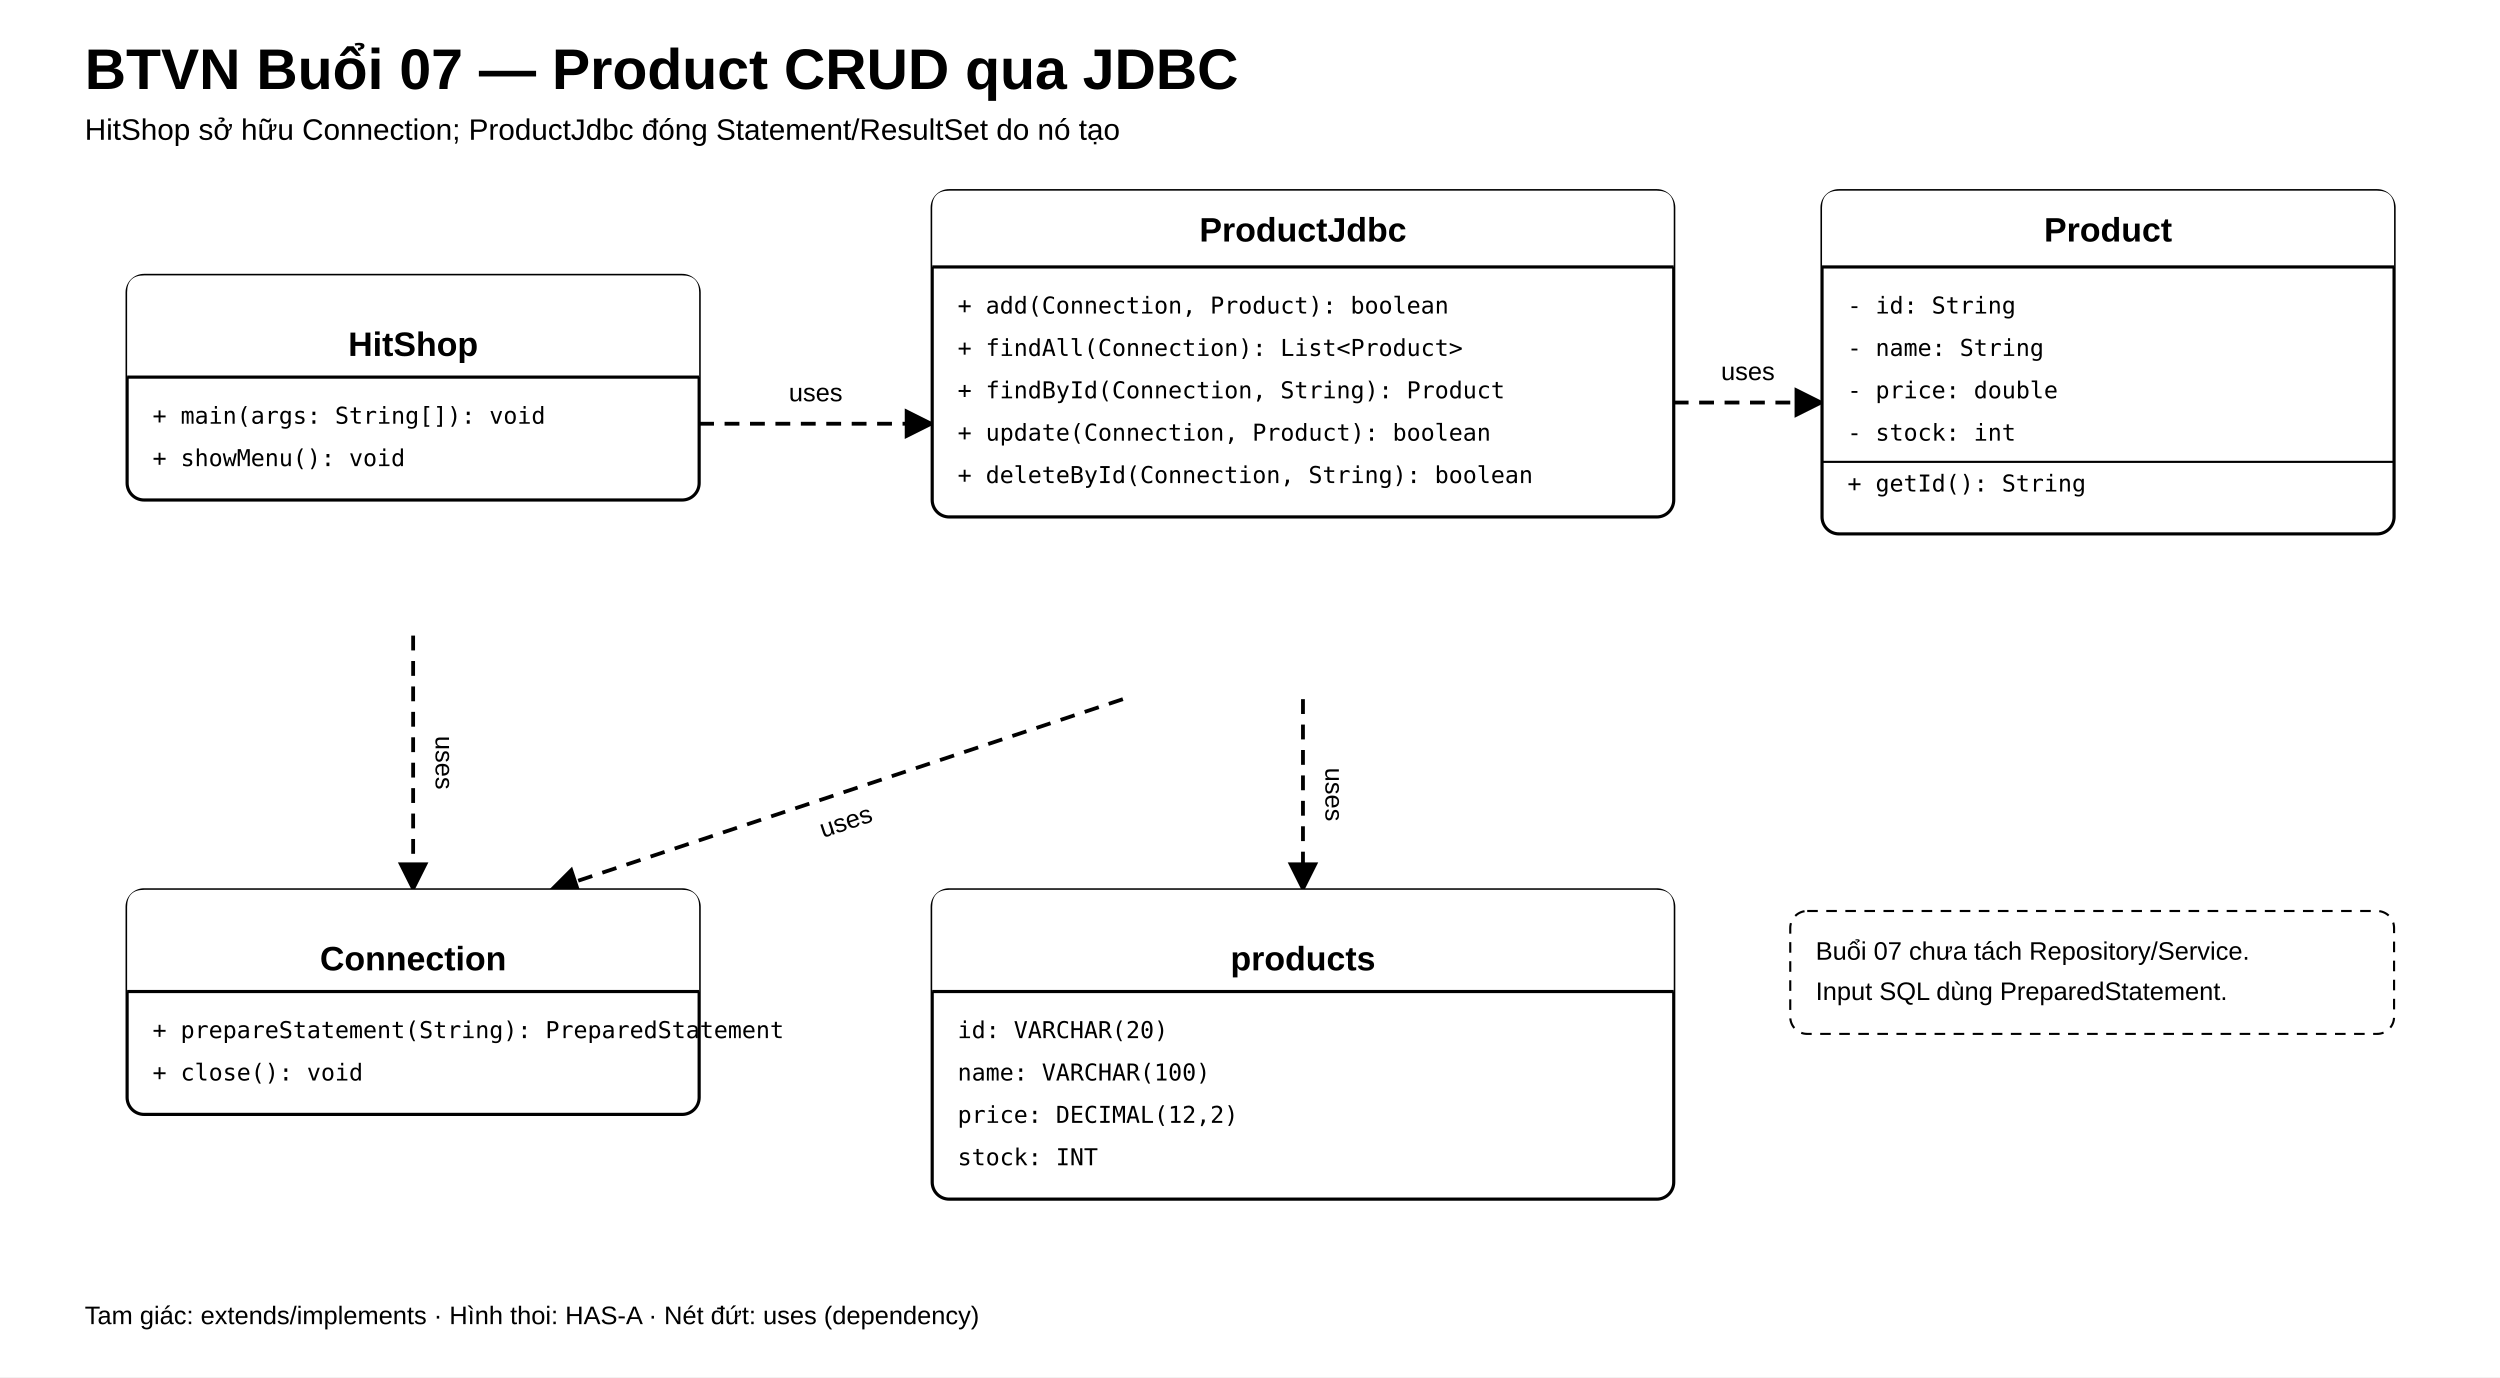
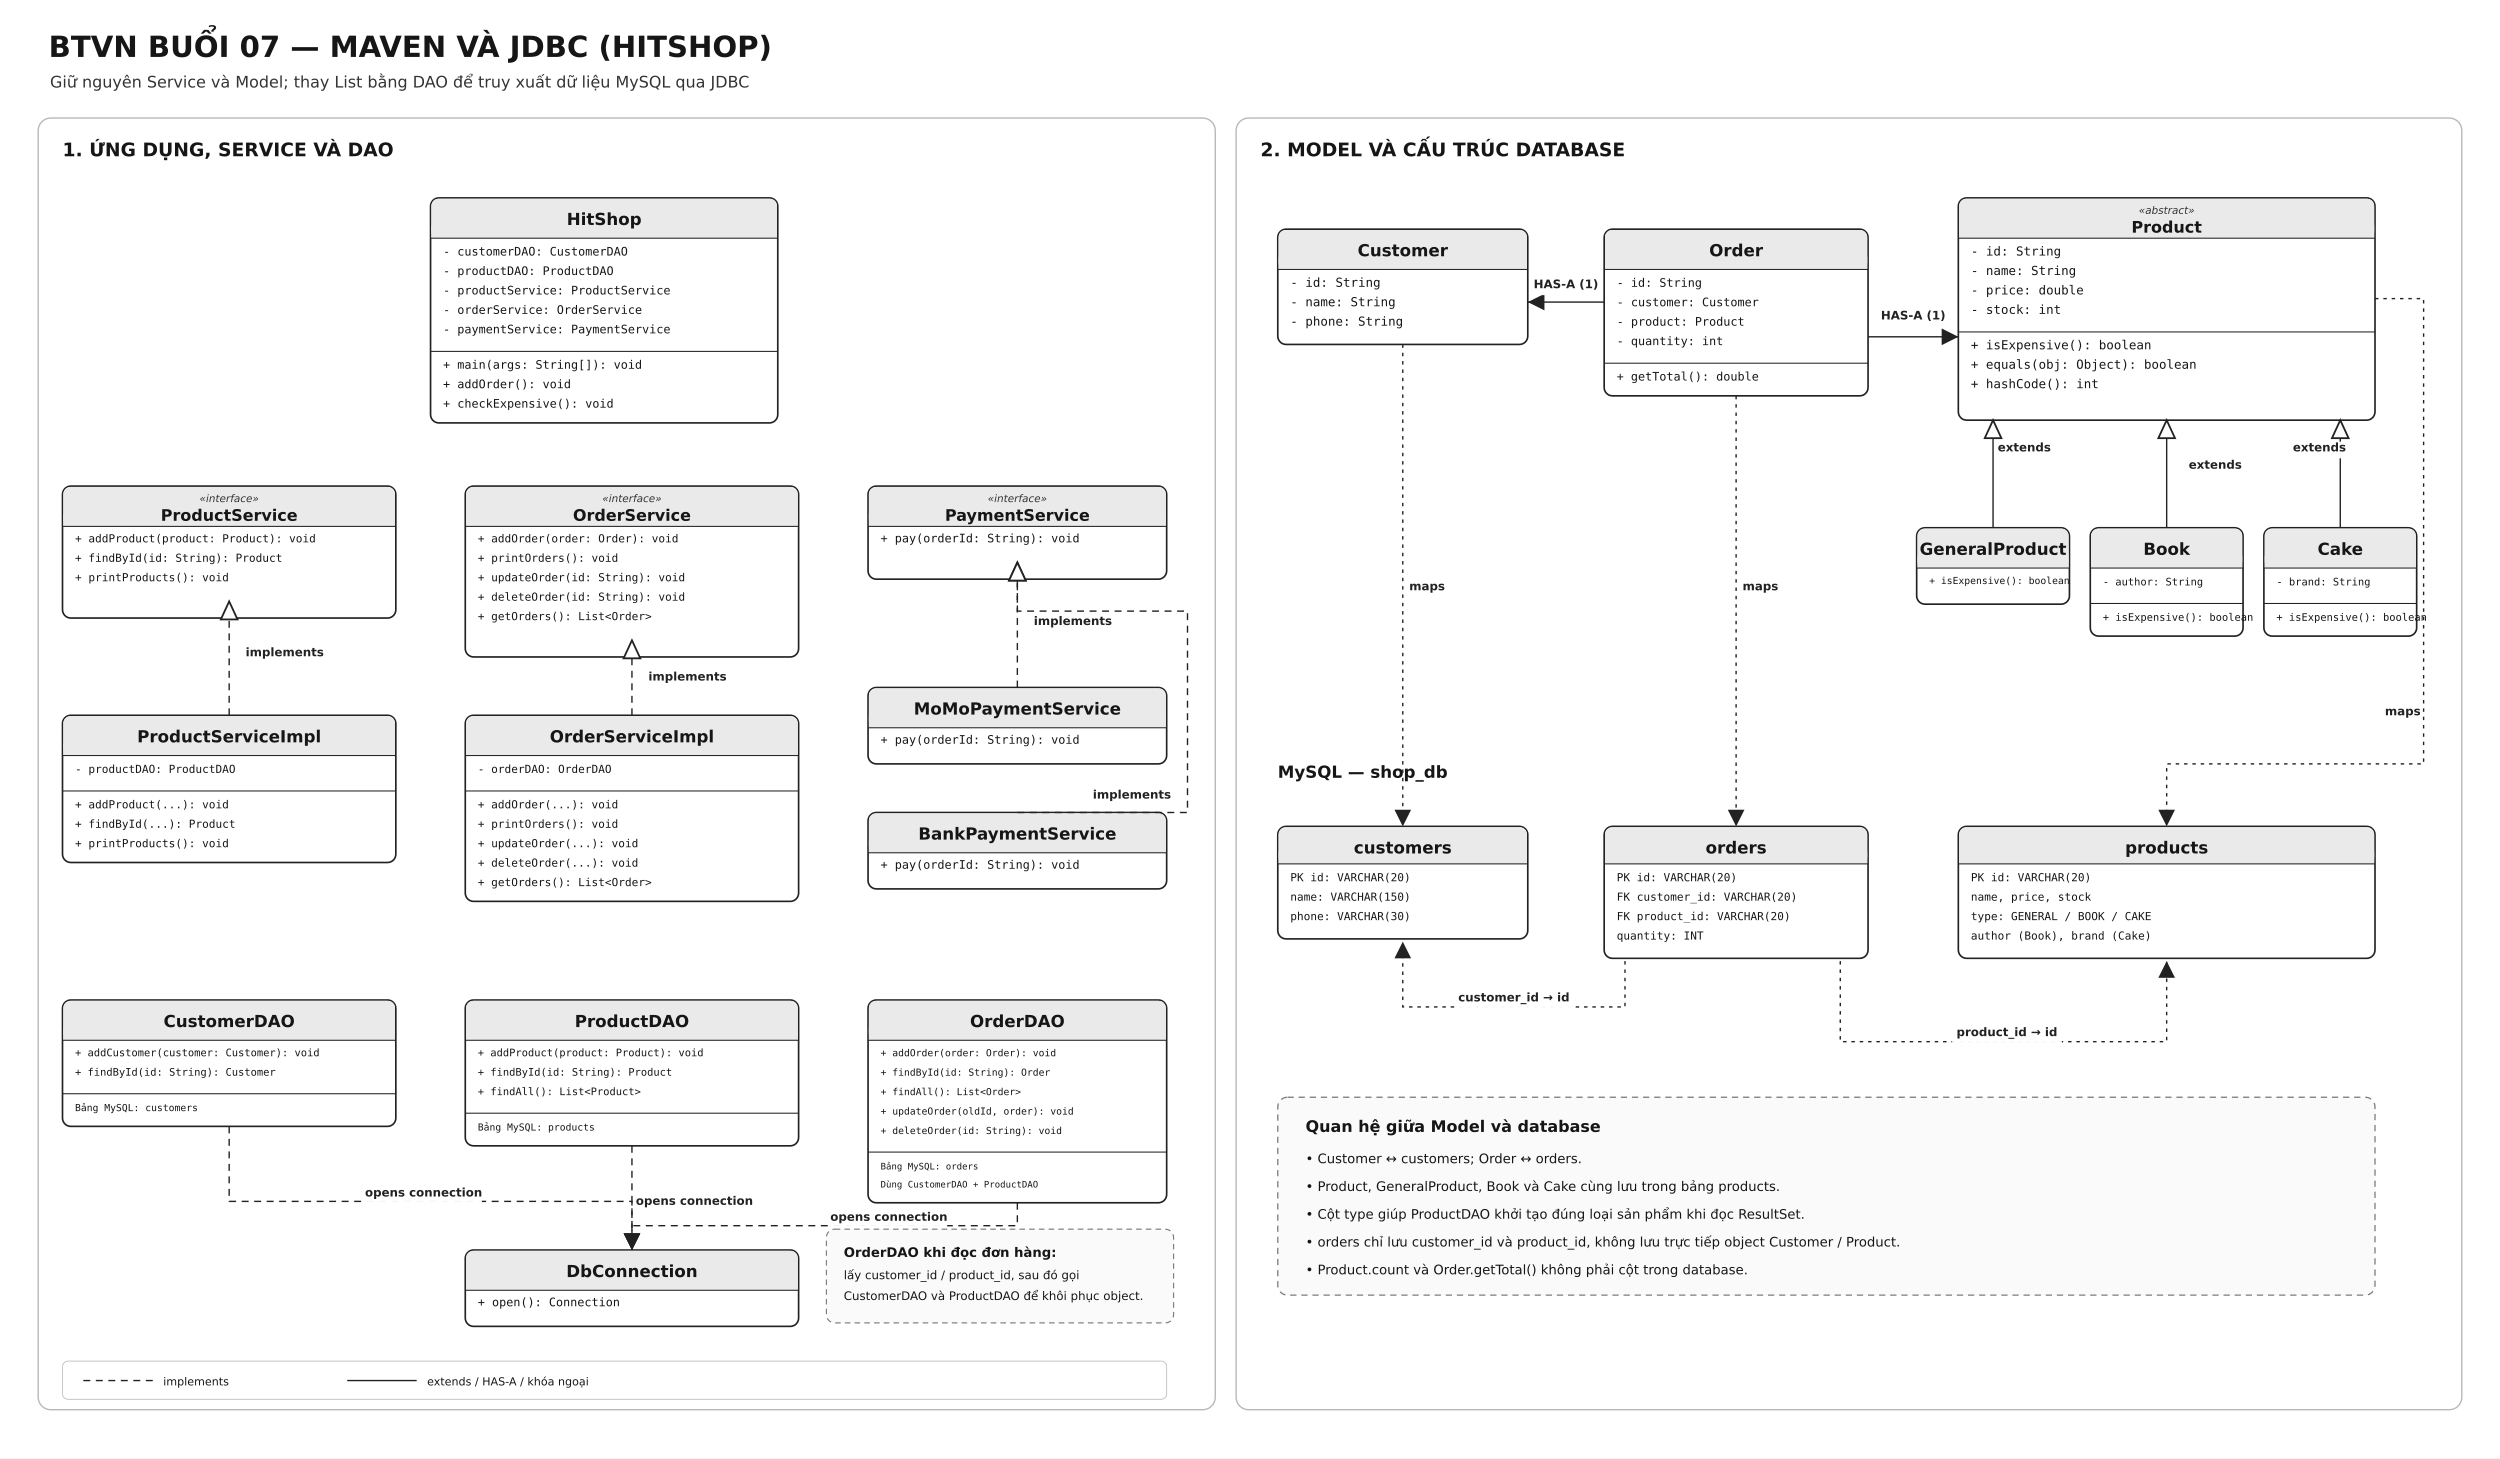
- <svg xmlns="http://www.w3.org/2000/svg" width="1180" height="650" viewBox="0 0 1180 650" role="img" aria-labelledby="title desc">
+ <svg xmlns="http://www.w3.org/2000/svg" width="3600" height="2100" viewBox="0 0 3600 2100">
  <defs>
-     <marker id="arrow" viewBox="0 0 10 10" refX="9" refY="5" markerWidth="8" markerHeight="8" orient="auto">
-       <path d="M 0 0 L 10 5 L 0 10 z" fill="#000000" />
+     <marker id="filledArrow" markerWidth="14" markerHeight="12" refX="12" refY="6" orient="auto" markerUnits="strokeWidth">
+       <path d="M0,0 L12,6 L0,12 z" fill="#222" />
    </marker>
-     <marker id="arrowSmall" viewBox="0 0 10 10" refX="9" refY="5" markerWidth="6" markerHeight="6" orient="auto">
-       <path d="M 0 0 L 10 5 L 0 10 z" fill="#000000" />
-     </marker>
-     <marker id="triangle" viewBox="0 0 12 12" refX="11" refY="6" markerWidth="11" markerHeight="11" orient="auto">
-       <path d="M 1 1 L 11 6 L 1 11 z" fill="#FFFFFF" stroke="#000000" stroke-width="1.3" />
-     </marker>
-     <marker id="diamond" viewBox="0 0 14 10" refX="13" refY="5" markerWidth="12" markerHeight="10" orient="auto">
-       <path d="M 1 5 L 6 1 L 13 5 L 6 9 z" fill="#000000" />
+     <marker id="openTriangle" markerWidth="16" markerHeight="14" refX="14" refY="7" orient="auto" markerUnits="strokeWidth">
+       <path d="M1,1 L14,7 L1,13 z" fill="white" stroke="#222" stroke-width="1.3" />
    </marker>
  </defs>
-   <style>
-     .title { font: 700 27px Arial, sans-serif; fill: #000000; }
-     .subtitle { font: 14px Arial, sans-serif; fill: #000000; }
-     .class-title { font: 700 16px Arial, sans-serif; fill: #000000; }
-     .member { font: 11px Consolas, monospace; fill: #000000; }
-     .method { fill: #000000; }
-     .edge-label { font: 12px Arial, sans-serif; fill: #000000; }
-     .note { font: 12px Arial, sans-serif; fill: #000000; }
-     .legend { font: 12px Arial, sans-serif; fill: #000000; }
-   </style>
-   <rect width="100%" height="100%" fill="#FFFFFF" />
-   <text x="40" y="42" class="title">BTVN Buổi 07 — Product CRUD qua JDBC</text>
-   <text x="40" y="66" class="subtitle">HitShop sở hữu Connection; ProductJdbc đóng Statement/ResultSet do nó tạo</text>
-   <path d="M 330 200 L 440 200" fill="none" stroke="#000000" stroke-width="1.8" stroke-dasharray="7 5" marker-end="url(#arrow)" />
-   <text x="385.0" y="186.0" text-anchor="middle" dominant-baseline="middle" transform="rotate(0.0 385.0 186.0)" class="edge-label">uses</text>
-   <path d="M 790 190 L 860 190" fill="none" stroke="#000000" stroke-width="1.8" stroke-dasharray="7 5" marker-end="url(#arrow)" />
-   <text x="825.0" y="176.0" text-anchor="middle" dominant-baseline="middle" transform="rotate(0.0 825.0 176.0)" class="edge-label">uses</text>
-   <path d="M 195 300 L 195 420" fill="none" stroke="#000000" stroke-width="1.8" stroke-dasharray="7 5" marker-end="url(#arrow)" />
-   <text x="209.0" y="360.0" text-anchor="middle" dominant-baseline="middle" transform="rotate(90.0 209.0 360.0)" class="edge-label">uses</text>
-   <path d="M 530 330 L 260 420" fill="none" stroke="#000000" stroke-width="1.8" stroke-dasharray="7 5" marker-end="url(#arrow)" />
-   <text x="399.4" y="388.3" text-anchor="middle" dominant-baseline="middle" transform="rotate(-18.4 399.4 388.3)" class="edge-label">uses</text>
-   <path d="M 615 330 L 615 420" fill="none" stroke="#000000" stroke-width="1.8" stroke-dasharray="7 5" marker-end="url(#arrow)" />
-   <text x="629.0" y="375.0" text-anchor="middle" dominant-baseline="middle" transform="rotate(90.0 629.0 375.0)" class="edge-label">uses</text>
-   <g class="class-box">
-     <rect x="60" y="130" width="270" height="106" rx="8" fill="#FFFFFF" stroke="#000000" stroke-width="1.5" />
-     <path d="M 68 130 H 322 Q 330 130 330 138 V 178 H 60 V 138 Q 60 130 68 130" fill="#FFFFFF" />
-     <line x1="60" y1="178" x2="330" y2="178" stroke="#000000" stroke-width="1.5" />
-     <text x="195" y="168" text-anchor="middle" class="class-title">HitShop</text>
-     <text x="72" y="200" class="member method">+ main(args: String[]): void</text>
-     <text x="72" y="220" class="member method">+ showMenu(): void</text>
-   </g>
-   <g class="class-box">
-     <rect x="440" y="90" width="350" height="154" rx="8" fill="#FFFFFF" stroke="#000000" stroke-width="1.5" />
-     <path d="M 448 90 H 782 Q 790 90 790 98 V 126 H 440 V 98 Q 440 90 448 90" fill="#FFFFFF" />
-     <line x1="440" y1="126" x2="790" y2="126" stroke="#000000" stroke-width="1.5" />
-     <text x="615" y="114" text-anchor="middle" class="class-title">ProductJdbc</text>
-     <text x="452" y="148" class="member method">+ add(Connection, Product): boolean</text>
-     <text x="452" y="168" class="member method">+ findAll(Connection): List&lt;Product&gt;</text>
-     <text x="452" y="188" class="member method">+ findById(Connection, String): Product</text>
-     <text x="452" y="208" class="member method">+ update(Connection, Product): boolean</text>
-     <text x="452" y="228" class="member method">+ deleteById(Connection, String): boolean</text>
-   </g>
-   <g class="class-box">
-     <rect x="860" y="90" width="270" height="162" rx="8" fill="#FFFFFF" stroke="#000000" stroke-width="1.5" />
-     <path d="M 868 90 H 1122 Q 1130 90 1130 98 V 126 H 860 V 98 Q 860 90 868 90" fill="#FFFFFF" />
-     <line x1="860" y1="126" x2="1130" y2="126" stroke="#000000" stroke-width="1.5" />
-     <text x="995" y="114" text-anchor="middle" class="class-title">Product</text>
-     <text x="872" y="148" class="member">- id: String</text>
-     <text x="872" y="168" class="member">- name: String</text>
-     <text x="872" y="188" class="member">- price: double</text>
-     <text x="872" y="208" class="member">- stock: int</text>
-     <line x1="860" y1="218" x2="1130" y2="218" stroke="#000000" />
-     <text x="872" y="232" class="member method">+ getId(): String</text>
-   </g>
-   <g class="class-box">
-     <rect x="60" y="420" width="270" height="106" rx="8" fill="#FFFFFF" stroke="#000000" stroke-width="1.5" />
-     <path d="M 68 420 H 322 Q 330 420 330 428 V 468 H 60 V 428 Q 60 420 68 420" fill="#FFFFFF" />
-     <line x1="60" y1="468" x2="330" y2="468" stroke="#000000" stroke-width="1.5" />
-     <text x="195" y="458" text-anchor="middle" class="class-title">Connection</text>
-     <text x="72" y="490" class="member method">+ prepareStatement(String): PreparedStatement</text>
-     <text x="72" y="510" class="member method">+ close(): void</text>
-   </g>
-   <g class="class-box">
-     <rect x="440" y="420" width="350" height="146" rx="8" fill="#FFFFFF" stroke="#000000" stroke-width="1.5" />
-     <path d="M 448 420 H 782 Q 790 420 790 428 V 468 H 440 V 428 Q 440 420 448 420" fill="#FFFFFF" />
-     <line x1="440" y1="468" x2="790" y2="468" stroke="#000000" stroke-width="1.5" />
-     <text x="615" y="458" text-anchor="middle" class="class-title">products</text>
-     <text x="452" y="490" class="member">id: VARCHAR(20)</text>
-     <text x="452" y="510" class="member">name: VARCHAR(100)</text>
-     <text x="452" y="530" class="member">price: DECIMAL(12,2)</text>
-     <text x="452" y="550" class="member">stock: INT</text>
-   </g>
-   <g>
-     <rect x="845" y="430" width="285" height="58" rx="8" fill="#FFFFFF" stroke="#000000" stroke-dasharray="5 4" />
-     <text x="857" y="453" class="note">Buổi 07 chưa tách Repository/Service.</text>
-     <text x="857" y="472" class="note">Input SQL dùng PreparedStatement.</text>
-   </g>
-   <g transform="translate(40 625)">
-     <text class="legend">Tam giác: extends/implements · Hình thoi: HAS-A · Nét đứt: uses (dependency)</text>
-   </g>
+   <rect width="100%" height="100%" fill="white" />
+   <text x="70" y="82" text-anchor="start" font-family="DejaVu Sans" font-size="42px" font-weight="bold" fill="#161616">BTVN BUỔI 07 — MAVEN VÀ JDBC (HITSHOP)</text>
+   <text x="72" y="126" text-anchor="start" font-family="DejaVu Sans" font-size="23px" font-weight="normal" fill="#333">Giữ nguyên Service và Model; thay List bằng DAO để truy xuất dữ liệu MySQL qua JDBC</text>
+   <rect x="55" y="170" width="1695" height="1860" rx="18" fill="#FFFFFF" stroke="#B8B8B8" stroke-width="2" />
+   <rect x="1780" y="170" width="1765" height="1860" rx="18" fill="#FFFFFF" stroke="#B8B8B8" stroke-width="2" />
+   <text x="90" y="225" text-anchor="start" font-family="DejaVu Sans" font-size="27px" font-weight="bold" fill="#161616">1. ỨNG DỤNG, SERVICE VÀ DAO</text>
+   <text x="1815" y="225" text-anchor="start" font-family="DejaVu Sans" font-size="27px" font-weight="bold" fill="#161616">2. MODEL VÀ CẤU TRÚC DATABASE</text>
+   <rect x="620" y="285" width="500" height="324" rx="12" fill="white" stroke="#222" stroke-width="2.4" />
+   <rect x="621.2" y="286.2" width="497.6" height="56.8" rx="10" fill="#EAEAEA" stroke="#EAEAEA" stroke-width="0" />
+   <rect x="621.2" y="325" width="497.6" height="18" rx="0" fill="#EAEAEA" stroke="#EAEAEA" stroke-width="0" />
+   <text x="870.0" y="324" text-anchor="middle" font-family="DejaVu Sans" font-size="24px" font-weight="bold" fill="#161616">HitShop</text>
+   <path d="M620,343 L1120,343" fill="none" stroke="#222" stroke-width="1.5" />
+   <text x="638" y="368" text-anchor="start" font-family="DejaVu Sans Mono" font-size="17px" font-weight="normal" fill="#161616">- customerDAO: CustomerDAO</text>
+   <text x="638" y="396" text-anchor="start" font-family="DejaVu Sans Mono" font-size="17px" font-weight="normal" fill="#161616">- productDAO: ProductDAO</text>
+   <text x="638" y="424" text-anchor="start" font-family="DejaVu Sans Mono" font-size="17px" font-weight="normal" fill="#161616">- productService: ProductService</text>
+   <text x="638" y="452" text-anchor="start" font-family="DejaVu Sans Mono" font-size="17px" font-weight="normal" fill="#161616">- orderService: OrderService</text>
+   <text x="638" y="480" text-anchor="start" font-family="DejaVu Sans Mono" font-size="17px" font-weight="normal" fill="#161616">- paymentService: PaymentService</text>
+   <path d="M620,506 L1120,506" fill="none" stroke="#222" stroke-width="1.5" />
+   <text x="638" y="531" text-anchor="start" font-family="DejaVu Sans Mono" font-size="17px" font-weight="normal" fill="#161616">+ main(args: String[]): void</text>
+   <text x="638" y="559" text-anchor="start" font-family="DejaVu Sans Mono" font-size="17px" font-weight="normal" fill="#161616">+ addOrder(): void</text>
+   <text x="638" y="587" text-anchor="start" font-family="DejaVu Sans Mono" font-size="17px" font-weight="normal" fill="#161616">+ checkExpensive(): void</text>
+   <rect x="90" y="700" width="480" height="190" rx="12" fill="white" stroke="#222" stroke-width="2.4" />
+   <rect x="91.2" y="701.2" width="477.6" height="56.8" rx="10" fill="#EAEAEA" stroke="#EAEAEA" stroke-width="0" />
+   <rect x="91.2" y="740" width="477.6" height="18" rx="0" fill="#EAEAEA" stroke="#EAEAEA" stroke-width="0" />
+   <text x="330.0" y="723" text-anchor="middle" font-family="DejaVu Sans" font-size="15px" font-weight="normal" fill="#333" font-style="italic">«interface»</text>
+   <text x="330.0" y="750" text-anchor="middle" font-family="DejaVu Sans" font-size="23px" font-weight="bold" fill="#161616">ProductService</text>
+   <path d="M90,758 L570,758" fill="none" stroke="#222" stroke-width="1.5" />
+   <text x="108" y="781" text-anchor="start" font-family="DejaVu Sans Mono" font-size="16px" font-weight="normal" fill="#161616">+ addProduct(product: Product): void</text>
+   <text x="108" y="809" text-anchor="start" font-family="DejaVu Sans Mono" font-size="16px" font-weight="normal" fill="#161616">+ findById(id: String): Product</text>
+   <text x="108" y="837" text-anchor="start" font-family="DejaVu Sans Mono" font-size="16px" font-weight="normal" fill="#161616">+ printProducts(): void</text>
+   <rect x="670" y="700" width="480" height="246" rx="12" fill="white" stroke="#222" stroke-width="2.4" />
+   <rect x="671.2" y="701.2" width="477.6" height="56.8" rx="10" fill="#EAEAEA" stroke="#EAEAEA" stroke-width="0" />
+   <rect x="671.2" y="740" width="477.6" height="18" rx="0" fill="#EAEAEA" stroke="#EAEAEA" stroke-width="0" />
+   <text x="910.0" y="723" text-anchor="middle" font-family="DejaVu Sans" font-size="15px" font-weight="normal" fill="#333" font-style="italic">«interface»</text>
+   <text x="910.0" y="750" text-anchor="middle" font-family="DejaVu Sans" font-size="23px" font-weight="bold" fill="#161616">OrderService</text>
+   <path d="M670,758 L1150,758" fill="none" stroke="#222" stroke-width="1.5" />
+   <text x="688" y="781" text-anchor="start" font-family="DejaVu Sans Mono" font-size="16px" font-weight="normal" fill="#161616">+ addOrder(order: Order): void</text>
+   <text x="688" y="809" text-anchor="start" font-family="DejaVu Sans Mono" font-size="16px" font-weight="normal" fill="#161616">+ printOrders(): void</text>
+   <text x="688" y="837" text-anchor="start" font-family="DejaVu Sans Mono" font-size="16px" font-weight="normal" fill="#161616">+ updateOrder(id: String): void</text>
+   <text x="688" y="865" text-anchor="start" font-family="DejaVu Sans Mono" font-size="16px" font-weight="normal" fill="#161616">+ deleteOrder(id: String): void</text>
+   <text x="688" y="893" text-anchor="start" font-family="DejaVu Sans Mono" font-size="16px" font-weight="normal" fill="#161616">+ getOrders(): List&lt;Order&gt;</text>
+   <rect x="1250" y="700" width="430" height="134" rx="12" fill="white" stroke="#222" stroke-width="2.4" />
+   <rect x="1251.2" y="701.2" width="427.6" height="56.8" rx="10" fill="#EAEAEA" stroke="#EAEAEA" stroke-width="0" />
+   <rect x="1251.2" y="740" width="427.6" height="18" rx="0" fill="#EAEAEA" stroke="#EAEAEA" stroke-width="0" />
+   <text x="1465.0" y="723" text-anchor="middle" font-family="DejaVu Sans" font-size="15px" font-weight="normal" fill="#333" font-style="italic">«interface»</text>
+   <text x="1465.0" y="750" text-anchor="middle" font-family="DejaVu Sans" font-size="23px" font-weight="bold" fill="#161616">PaymentService</text>
+   <path d="M1250,758 L1680,758" fill="none" stroke="#222" stroke-width="1.5" />
+   <text x="1268" y="781" text-anchor="start" font-family="DejaVu Sans Mono" font-size="17px" font-weight="normal" fill="#161616">+ pay(orderId: String): void</text>
+   <rect x="90" y="1030" width="480" height="212" rx="12" fill="white" stroke="#222" stroke-width="2.4" />
+   <rect x="91.2" y="1031.2" width="477.6" height="56.8" rx="10" fill="#EAEAEA" stroke="#EAEAEA" stroke-width="0" />
+   <rect x="91.2" y="1070" width="477.6" height="18" rx="0" fill="#EAEAEA" stroke="#EAEAEA" stroke-width="0" />
+   <text x="330.0" y="1069" text-anchor="middle" font-family="DejaVu Sans" font-size="24px" font-weight="bold" fill="#161616">ProductServiceImpl</text>
+   <path d="M90,1088 L570,1088" fill="none" stroke="#222" stroke-width="1.5" />
+   <text x="108" y="1113" text-anchor="start" font-family="DejaVu Sans Mono" font-size="16px" font-weight="normal" fill="#161616">- productDAO: ProductDAO</text>
+   <path d="M90,1139 L570,1139" fill="none" stroke="#222" stroke-width="1.5" />
+   <text x="108" y="1164" text-anchor="start" font-family="DejaVu Sans Mono" font-size="16px" font-weight="normal" fill="#161616">+ addProduct(...): void</text>
+   <text x="108" y="1192" text-anchor="start" font-family="DejaVu Sans Mono" font-size="16px" font-weight="normal" fill="#161616">+ findById(...): Product</text>
+   <text x="108" y="1220" text-anchor="start" font-family="DejaVu Sans Mono" font-size="16px" font-weight="normal" fill="#161616">+ printProducts(): void</text>
+   <rect x="670" y="1030" width="480" height="268" rx="12" fill="white" stroke="#222" stroke-width="2.4" />
+   <rect x="671.2" y="1031.2" width="477.6" height="56.8" rx="10" fill="#EAEAEA" stroke="#EAEAEA" stroke-width="0" />
+   <rect x="671.2" y="1070" width="477.6" height="18" rx="0" fill="#EAEAEA" stroke="#EAEAEA" stroke-width="0" />
+   <text x="910.0" y="1069" text-anchor="middle" font-family="DejaVu Sans" font-size="24px" font-weight="bold" fill="#161616">OrderServiceImpl</text>
+   <path d="M670,1088 L1150,1088" fill="none" stroke="#222" stroke-width="1.5" />
+   <text x="688" y="1113" text-anchor="start" font-family="DejaVu Sans Mono" font-size="16px" font-weight="normal" fill="#161616">- orderDAO: OrderDAO</text>
+   <path d="M670,1139 L1150,1139" fill="none" stroke="#222" stroke-width="1.5" />
+   <text x="688" y="1164" text-anchor="start" font-family="DejaVu Sans Mono" font-size="16px" font-weight="normal" fill="#161616">+ addOrder(...): void</text>
+   <text x="688" y="1192" text-anchor="start" font-family="DejaVu Sans Mono" font-size="16px" font-weight="normal" fill="#161616">+ printOrders(): void</text>
+   <text x="688" y="1220" text-anchor="start" font-family="DejaVu Sans Mono" font-size="16px" font-weight="normal" fill="#161616">+ updateOrder(...): void</text>
+   <text x="688" y="1248" text-anchor="start" font-family="DejaVu Sans Mono" font-size="16px" font-weight="normal" fill="#161616">+ deleteOrder(...): void</text>
+   <text x="688" y="1276" text-anchor="start" font-family="DejaVu Sans Mono" font-size="16px" font-weight="normal" fill="#161616">+ getOrders(): List&lt;Order&gt;</text>
+   <rect x="1250" y="990" width="430" height="110" rx="12" fill="white" stroke="#222" stroke-width="2.4" />
+   <rect x="1251.2" y="991.2" width="427.6" height="56.8" rx="10" fill="#EAEAEA" stroke="#EAEAEA" stroke-width="0" />
+   <rect x="1251.2" y="1030" width="427.6" height="18" rx="0" fill="#EAEAEA" stroke="#EAEAEA" stroke-width="0" />
+   <text x="1465.0" y="1029" text-anchor="middle" font-family="DejaVu Sans" font-size="24px" font-weight="bold" fill="#161616">MoMoPaymentService</text>
+   <path d="M1250,1048 L1680,1048" fill="none" stroke="#222" stroke-width="1.5" />
+   <text x="1268" y="1071" text-anchor="start" font-family="DejaVu Sans Mono" font-size="17px" font-weight="normal" fill="#161616">+ pay(orderId: String): void</text>
+   <rect x="1250" y="1170" width="430" height="110" rx="12" fill="white" stroke="#222" stroke-width="2.4" />
+   <rect x="1251.2" y="1171.2" width="427.6" height="56.8" rx="10" fill="#EAEAEA" stroke="#EAEAEA" stroke-width="0" />
+   <rect x="1251.2" y="1210" width="427.6" height="18" rx="0" fill="#EAEAEA" stroke="#EAEAEA" stroke-width="0" />
+   <text x="1465.0" y="1209" text-anchor="middle" font-family="DejaVu Sans" font-size="24px" font-weight="bold" fill="#161616">BankPaymentService</text>
+   <path d="M1250,1228 L1680,1228" fill="none" stroke="#222" stroke-width="1.5" />
+   <text x="1268" y="1251" text-anchor="start" font-family="DejaVu Sans Mono" font-size="17px" font-weight="normal" fill="#161616">+ pay(orderId: String): void</text>
+   <rect x="90" y="1440" width="480" height="182" rx="12" fill="white" stroke="#222" stroke-width="2.4" />
+   <rect x="91.2" y="1441.2" width="477.6" height="56.8" rx="10" fill="#EAEAEA" stroke="#EAEAEA" stroke-width="0" />
+   <rect x="91.2" y="1480" width="477.6" height="18" rx="0" fill="#EAEAEA" stroke="#EAEAEA" stroke-width="0" />
+   <text x="330.0" y="1479" text-anchor="middle" font-family="DejaVu Sans" font-size="24px" font-weight="bold" fill="#161616">CustomerDAO</text>
+   <path d="M90,1498 L570,1498" fill="none" stroke="#222" stroke-width="1.5" />
+   <text x="108" y="1521" text-anchor="start" font-family="DejaVu Sans Mono" font-size="15px" font-weight="normal" fill="#161616">+ addCustomer(customer: Customer): void</text>
+   <text x="108" y="1549" text-anchor="start" font-family="DejaVu Sans Mono" font-size="15px" font-weight="normal" fill="#161616">+ findById(id: String): Customer</text>
+   <path d="M90,1575 L570,1575" fill="none" stroke="#222" stroke-width="1.5" />
+   <text x="108" y="1600" text-anchor="start" font-family="DejaVu Sans Mono" font-size="14px" font-weight="normal" fill="#161616">Bảng MySQL: customers</text>
+   <rect x="670" y="1440" width="480" height="210" rx="12" fill="white" stroke="#222" stroke-width="2.4" />
+   <rect x="671.2" y="1441.2" width="477.6" height="56.8" rx="10" fill="#EAEAEA" stroke="#EAEAEA" stroke-width="0" />
+   <rect x="671.2" y="1480" width="477.6" height="18" rx="0" fill="#EAEAEA" stroke="#EAEAEA" stroke-width="0" />
+   <text x="910.0" y="1479" text-anchor="middle" font-family="DejaVu Sans" font-size="24px" font-weight="bold" fill="#161616">ProductDAO</text>
+   <path d="M670,1498 L1150,1498" fill="none" stroke="#222" stroke-width="1.5" />
+   <text x="688" y="1521" text-anchor="start" font-family="DejaVu Sans Mono" font-size="15px" font-weight="normal" fill="#161616">+ addProduct(product: Product): void</text>
+   <text x="688" y="1549" text-anchor="start" font-family="DejaVu Sans Mono" font-size="15px" font-weight="normal" fill="#161616">+ findById(id: String): Product</text>
+   <text x="688" y="1577" text-anchor="start" font-family="DejaVu Sans Mono" font-size="15px" font-weight="normal" fill="#161616">+ findAll(): List&lt;Product&gt;</text>
+   <path d="M670,1603 L1150,1603" fill="none" stroke="#222" stroke-width="1.5" />
+   <text x="688" y="1628" text-anchor="start" font-family="DejaVu Sans Mono" font-size="14px" font-weight="normal" fill="#161616">Bảng MySQL: products</text>
+   <rect x="1250" y="1440" width="430" height="292" rx="12" fill="white" stroke="#222" stroke-width="2.4" />
+   <rect x="1251.2" y="1441.2" width="427.6" height="56.8" rx="10" fill="#EAEAEA" stroke="#EAEAEA" stroke-width="0" />
+   <rect x="1251.2" y="1480" width="427.6" height="18" rx="0" fill="#EAEAEA" stroke="#EAEAEA" stroke-width="0" />
+   <text x="1465.0" y="1479" text-anchor="middle" font-family="DejaVu Sans" font-size="24px" font-weight="bold" fill="#161616">OrderDAO</text>
+   <path d="M1250,1498 L1680,1498" fill="none" stroke="#222" stroke-width="1.5" />
+   <text x="1268" y="1521" text-anchor="start" font-family="DejaVu Sans Mono" font-size="14px" font-weight="normal" fill="#161616">+ addOrder(order: Order): void</text>
+   <text x="1268" y="1549" text-anchor="start" font-family="DejaVu Sans Mono" font-size="14px" font-weight="normal" fill="#161616">+ findById(id: String): Order</text>
+   <text x="1268" y="1577" text-anchor="start" font-family="DejaVu Sans Mono" font-size="14px" font-weight="normal" fill="#161616">+ findAll(): List&lt;Order&gt;</text>
+   <text x="1268" y="1605" text-anchor="start" font-family="DejaVu Sans Mono" font-size="14px" font-weight="normal" fill="#161616">+ updateOrder(oldId, order): void</text>
+   <text x="1268" y="1633" text-anchor="start" font-family="DejaVu Sans Mono" font-size="14px" font-weight="normal" fill="#161616">+ deleteOrder(id: String): void</text>
+   <path d="M1250,1659 L1680,1659" fill="none" stroke="#222" stroke-width="1.5" />
+   <text x="1268" y="1684" text-anchor="start" font-family="DejaVu Sans Mono" font-size="13px" font-weight="normal" fill="#161616">Bảng MySQL: orders</text>
+   <text x="1268" y="1710" text-anchor="start" font-family="DejaVu Sans Mono" font-size="13px" font-weight="normal" fill="#161616">Dùng CustomerDAO + ProductDAO</text>
+   <rect x="670" y="1800" width="480" height="110" rx="12" fill="white" stroke="#222" stroke-width="2.4" />
+   <rect x="671.2" y="1801.2" width="477.6" height="56.8" rx="10" fill="#EAEAEA" stroke="#EAEAEA" stroke-width="0" />
+   <rect x="671.2" y="1840" width="477.6" height="18" rx="0" fill="#EAEAEA" stroke="#EAEAEA" stroke-width="0" />
+   <text x="910.0" y="1839" text-anchor="middle" font-family="DejaVu Sans" font-size="24px" font-weight="bold" fill="#161616">DbConnection</text>
+   <path d="M670,1858 L1150,1858" fill="none" stroke="#222" stroke-width="1.5" />
+   <text x="688" y="1881" text-anchor="start" font-family="DejaVu Sans Mono" font-size="17px" font-weight="normal" fill="#161616">+ open(): Connection</text>
+   <path d="M330,1030 V866" fill="none" stroke="#222" stroke-width="2" stroke-dasharray="10 8" marker-end="url(#openTriangle)" />
+   <rect x="355.7" y="931" width="108.6" height="24" fill="white" opacity="0.96" />
+   <text x="410" y="945" text-anchor="middle" font-family="DejaVu Sans" font-size="17px" font-weight="bold" fill="#222">implements</text>
+   <path d="M910,1030 V922" fill="none" stroke="#222" stroke-width="2" stroke-dasharray="10 8" marker-end="url(#openTriangle)" />
+   <rect x="935.7" y="966" width="108.6" height="24" fill="white" opacity="0.96" />
+   <text x="990" y="980" text-anchor="middle" font-family="DejaVu Sans" font-size="17px" font-weight="bold" fill="#222">implements</text>
+   <path d="M1465,990 V810" fill="none" stroke="#222" stroke-width="2" stroke-dasharray="10 8" marker-end="url(#openTriangle)" />
+   <rect x="1490.7" y="886" width="108.6" height="24" fill="white" opacity="0.96" />
+   <text x="1545" y="900" text-anchor="middle" font-family="DejaVu Sans" font-size="17px" font-weight="bold" fill="#222">implements</text>
+   <path d="M1465,1170 H1710 V880 H1465 V810" fill="none" stroke="#222" stroke-width="2" stroke-dasharray="10 8" marker-end="url(#openTriangle)" />
+   <rect x="1575.7" y="1136" width="108.6" height="24" fill="white" opacity="0.96" />
+   <text x="1630" y="1150" text-anchor="middle" font-family="DejaVu Sans" font-size="17px" font-weight="bold" fill="#222">implements</text>
+   <path d="M330,1622 V1730 H910 V1800" fill="none" stroke="#222" stroke-width="2" stroke-dasharray="10 8" marker-end="url(#filledArrow)" />
+   <rect x="526.1" y="1709" width="167.8" height="24" fill="white" opacity="0.96" />
+   <text x="610" y="1723" text-anchor="middle" font-family="DejaVu Sans" font-size="17px" font-weight="bold" fill="#222">opens connection</text>
+   <path d="M910,1650 V1800" fill="none" stroke="#222" stroke-width="2" stroke-dasharray="10 8" marker-end="url(#filledArrow)" />
+   <rect x="916.1" y="1721" width="167.8" height="24" fill="white" opacity="0.96" />
+   <text x="1000" y="1735" text-anchor="middle" font-family="DejaVu Sans" font-size="17px" font-weight="bold" fill="#222">opens connection</text>
+   <path d="M1465,1732 V1765 H910 V1800" fill="none" stroke="#222" stroke-width="2" stroke-dasharray="10 8" marker-end="url(#filledArrow)" />
+   <rect x="1196.1" y="1744" width="167.8" height="24" fill="white" opacity="0.96" />
+   <text x="1280" y="1758" text-anchor="middle" font-family="DejaVu Sans" font-size="17px" font-weight="bold" fill="#222">opens connection</text>
+   <rect x="1190" y="1770" width="500" height="135" rx="12" fill="#FAFAFA" stroke="#777" stroke-width="1.6" stroke-dasharray="8 6" />
+   <text x="1215" y="1810" text-anchor="start" font-family="DejaVu Sans" font-size="19px" font-weight="bold" fill="#161616">OrderDAO khi đọc đơn hàng:</text>
+   <text x="1215" y="1842" text-anchor="start" font-family="DejaVu Sans" font-size="17px" font-weight="normal" fill="#161616">lấy customer_id / product_id, sau đó gọi</text>
+   <text x="1215" y="1872" text-anchor="start" font-family="DejaVu Sans" font-size="17px" font-weight="normal" fill="#161616">CustomerDAO và ProductDAO để khôi phục object.</text>
+   <rect x="1840" y="330" width="360" height="166" rx="12" fill="white" stroke="#222" stroke-width="2.4" />
+   <rect x="1841.2" y="331.2" width="357.6" height="56.8" rx="10" fill="#EAEAEA" stroke="#EAEAEA" stroke-width="0" />
+   <rect x="1841.2" y="370" width="357.6" height="18" rx="0" fill="#EAEAEA" stroke="#EAEAEA" stroke-width="0" />
+   <text x="2020.0" y="369" text-anchor="middle" font-family="DejaVu Sans" font-size="24px" font-weight="bold" fill="#161616">Customer</text>
+   <path d="M1840,388 L2200,388" fill="none" stroke="#222" stroke-width="1.5" />
+   <text x="1858" y="413" text-anchor="start" font-family="DejaVu Sans Mono" font-size="18px" font-weight="normal" fill="#161616">- id: String</text>
+   <text x="1858" y="441" text-anchor="start" font-family="DejaVu Sans Mono" font-size="18px" font-weight="normal" fill="#161616">- name: String</text>
+   <text x="1858" y="469" text-anchor="start" font-family="DejaVu Sans Mono" font-size="18px" font-weight="normal" fill="#161616">- phone: String</text>
+   <rect x="2310" y="330" width="380" height="240" rx="12" fill="white" stroke="#222" stroke-width="2.4" />
+   <rect x="2311.2" y="331.2" width="377.6" height="56.8" rx="10" fill="#EAEAEA" stroke="#EAEAEA" stroke-width="0" />
+   <rect x="2311.2" y="370" width="377.6" height="18" rx="0" fill="#EAEAEA" stroke="#EAEAEA" stroke-width="0" />
+   <text x="2500.0" y="369" text-anchor="middle" font-family="DejaVu Sans" font-size="24px" font-weight="bold" fill="#161616">Order</text>
+   <path d="M2310,388 L2690,388" fill="none" stroke="#222" stroke-width="1.5" />
+   <text x="2328" y="413" text-anchor="start" font-family="DejaVu Sans Mono" font-size="17px" font-weight="normal" fill="#161616">- id: String</text>
+   <text x="2328" y="441" text-anchor="start" font-family="DejaVu Sans Mono" font-size="17px" font-weight="normal" fill="#161616">- customer: Customer</text>
+   <text x="2328" y="469" text-anchor="start" font-family="DejaVu Sans Mono" font-size="17px" font-weight="normal" fill="#161616">- product: Product</text>
+   <text x="2328" y="497" text-anchor="start" font-family="DejaVu Sans Mono" font-size="17px" font-weight="normal" fill="#161616">- quantity: int</text>
+   <path d="M2310,523 L2690,523" fill="none" stroke="#222" stroke-width="1.5" />
+   <text x="2328" y="548" text-anchor="start" font-family="DejaVu Sans Mono" font-size="17px" font-weight="normal" fill="#161616">+ getTotal(): double</text>
+   <rect x="2820" y="285" width="600" height="320" rx="12" fill="white" stroke="#222" stroke-width="2.4" />
+   <rect x="2821.2" y="286.2" width="597.6" height="56.8" rx="10" fill="#EAEAEA" stroke="#EAEAEA" stroke-width="0" />
+   <rect x="2821.2" y="325" width="597.6" height="18" rx="0" fill="#EAEAEA" stroke="#EAEAEA" stroke-width="0" />
+   <text x="3120.0" y="308" text-anchor="middle" font-family="DejaVu Sans" font-size="15px" font-weight="normal" fill="#333" font-style="italic">«abstract»</text>
+   <text x="3120.0" y="335" text-anchor="middle" font-family="DejaVu Sans" font-size="23px" font-weight="bold" fill="#161616">Product</text>
+   <path d="M2820,343 L3420,343" fill="none" stroke="#222" stroke-width="1.5" />
+   <text x="2838" y="368" text-anchor="start" font-family="DejaVu Sans Mono" font-size="18px" font-weight="normal" fill="#161616">- id: String</text>
+   <text x="2838" y="396" text-anchor="start" font-family="DejaVu Sans Mono" font-size="18px" font-weight="normal" fill="#161616">- name: String</text>
+   <text x="2838" y="424" text-anchor="start" font-family="DejaVu Sans Mono" font-size="18px" font-weight="normal" fill="#161616">- price: double</text>
+   <text x="2838" y="452" text-anchor="start" font-family="DejaVu Sans Mono" font-size="18px" font-weight="normal" fill="#161616">- stock: int</text>
+   <path d="M2820,478 L3420,478" fill="none" stroke="#222" stroke-width="1.5" />
+   <text x="2838" y="503" text-anchor="start" font-family="DejaVu Sans Mono" font-size="18px" font-weight="normal" fill="#161616">+ isExpensive(): boolean</text>
+   <text x="2838" y="531" text-anchor="start" font-family="DejaVu Sans Mono" font-size="18px" font-weight="normal" fill="#161616">+ equals(obj: Object): boolean</text>
+   <text x="2838" y="559" text-anchor="start" font-family="DejaVu Sans Mono" font-size="18px" font-weight="normal" fill="#161616">+ hashCode(): int</text>
+   <rect x="2760" y="760" width="220" height="110" rx="12" fill="white" stroke="#222" stroke-width="2.4" />
+   <rect x="2761.2" y="761.2" width="217.6" height="56.8" rx="10" fill="#EAEAEA" stroke="#EAEAEA" stroke-width="0" />
+   <rect x="2761.2" y="800" width="217.6" height="18" rx="0" fill="#EAEAEA" stroke="#EAEAEA" stroke-width="0" />
+   <text x="2870.0" y="799" text-anchor="middle" font-family="DejaVu Sans" font-size="24px" font-weight="bold" fill="#161616">GeneralProduct</text>
+   <path d="M2760,818 L2980,818" fill="none" stroke="#222" stroke-width="1.5" />
+   <text x="2778" y="841" text-anchor="start" font-family="DejaVu Sans Mono" font-size="14px" font-weight="normal" fill="#161616">+ isExpensive(): boolean</text>
+   <rect x="3010" y="760" width="220" height="156" rx="12" fill="white" stroke="#222" stroke-width="2.4" />
+   <rect x="3011.2" y="761.2" width="217.6" height="56.8" rx="10" fill="#EAEAEA" stroke="#EAEAEA" stroke-width="0" />
+   <rect x="3011.2" y="800" width="217.6" height="18" rx="0" fill="#EAEAEA" stroke="#EAEAEA" stroke-width="0" />
+   <text x="3120.0" y="799" text-anchor="middle" font-family="DejaVu Sans" font-size="24px" font-weight="bold" fill="#161616">Book</text>
+   <path d="M3010,818 L3230,818" fill="none" stroke="#222" stroke-width="1.5" />
+   <text x="3028" y="843" text-anchor="start" font-family="DejaVu Sans Mono" font-size="15px" font-weight="normal" fill="#161616">- author: String</text>
+   <path d="M3010,869 L3230,869" fill="none" stroke="#222" stroke-width="1.5" />
+   <text x="3028" y="894" text-anchor="start" font-family="DejaVu Sans Mono" font-size="15px" font-weight="normal" fill="#161616">+ isExpensive(): boolean</text>
+   <rect x="3260" y="760" width="220" height="156" rx="12" fill="white" stroke="#222" stroke-width="2.4" />
+   <rect x="3261.2" y="761.2" width="217.6" height="56.8" rx="10" fill="#EAEAEA" stroke="#EAEAEA" stroke-width="0" />
+   <rect x="3261.2" y="800" width="217.6" height="18" rx="0" fill="#EAEAEA" stroke="#EAEAEA" stroke-width="0" />
+   <text x="3370.0" y="799" text-anchor="middle" font-family="DejaVu Sans" font-size="24px" font-weight="bold" fill="#161616">Cake</text>
+   <path d="M3260,818 L3480,818" fill="none" stroke="#222" stroke-width="1.5" />
+   <text x="3278" y="843" text-anchor="start" font-family="DejaVu Sans Mono" font-size="15px" font-weight="normal" fill="#161616">- brand: String</text>
+   <path d="M3260,869 L3480,869" fill="none" stroke="#222" stroke-width="1.5" />
+   <text x="3278" y="894" text-anchor="start" font-family="DejaVu Sans Mono" font-size="15px" font-weight="normal" fill="#161616">+ isExpensive(): boolean</text>
+   <path d="M2310,435 H2200" fill="none" stroke="#222" stroke-width="2" marker-end="url(#filledArrow)" />
+   <rect x="2205.6" y="401" width="98.7" height="24" fill="white" opacity="0.96" />
+   <text x="2255" y="415" text-anchor="middle" font-family="DejaVu Sans" font-size="17px" font-weight="bold" fill="#222">HAS-A (1)</text>
+   <path d="M2690,485 H2820" fill="none" stroke="#222" stroke-width="2" marker-end="url(#filledArrow)" />
+   <rect x="2705.6" y="446" width="98.7" height="24" fill="white" opacity="0.96" />
+   <text x="2755" y="460" text-anchor="middle" font-family="DejaVu Sans" font-size="17px" font-weight="bold" fill="#222">HAS-A (1)</text>
+   <path d="M2870,760 V605" fill="none" stroke="#222" stroke-width="2" marker-end="url(#openTriangle)" />
+   <rect x="2875.5" y="636" width="79.0" height="24" fill="white" opacity="0.96" />
+   <text x="2915" y="650" text-anchor="middle" font-family="DejaVu Sans" font-size="17px" font-weight="bold" fill="#222">extends</text>
+   <path d="M3120,760 V605" fill="none" stroke="#222" stroke-width="2" marker-end="url(#openTriangle)" />
+   <rect x="3150.5" y="661" width="79.0" height="24" fill="white" opacity="0.96" />
+   <text x="3190" y="675" text-anchor="middle" font-family="DejaVu Sans" font-size="17px" font-weight="bold" fill="#222">extends</text>
+   <path d="M3370,760 V605" fill="none" stroke="#222" stroke-width="2" marker-end="url(#openTriangle)" />
+   <rect x="3300.5" y="636" width="79.0" height="24" fill="white" opacity="0.96" />
+   <text x="3340" y="650" text-anchor="middle" font-family="DejaVu Sans" font-size="17px" font-weight="bold" fill="#222">extends</text>
+   <text x="1840" y="1120" text-anchor="start" font-family="DejaVu Sans" font-size="24px" font-weight="bold" fill="#161616">MySQL — shop_db</text>
+   <rect x="1840" y="1190" width="360" height="162" rx="12" fill="white" stroke="#222" stroke-width="2.4" />
+   <rect x="1841.2" y="1191.2" width="357.6" height="52.8" rx="10" fill="#EAEAEA" stroke="#EAEAEA" stroke-width="0" />
+   <rect x="1841.2" y="1226" width="357.6" height="18" rx="0" fill="#EAEAEA" stroke="#EAEAEA" stroke-width="0" />
+   <text x="2020.0" y="1229" text-anchor="middle" font-family="DejaVu Sans" font-size="24px" font-weight="bold" fill="#161616">customers</text>
+   <path d="M1840,1244 L2200,1244" fill="none" stroke="#222" stroke-width="1.5" />
+   <text x="1858" y="1269" text-anchor="start" font-family="DejaVu Sans Mono" font-size="16px" font-weight="normal" fill="#161616">PK  id: VARCHAR(20)</text>
+   <text x="1858" y="1297" text-anchor="start" font-family="DejaVu Sans Mono" font-size="16px" font-weight="normal" fill="#161616">    name: VARCHAR(150)</text>
+   <text x="1858" y="1325" text-anchor="start" font-family="DejaVu Sans Mono" font-size="16px" font-weight="normal" fill="#161616">    phone: VARCHAR(30)</text>
+   <rect x="2310" y="1190" width="380" height="190" rx="12" fill="white" stroke="#222" stroke-width="2.4" />
+   <rect x="2311.2" y="1191.2" width="377.6" height="52.8" rx="10" fill="#EAEAEA" stroke="#EAEAEA" stroke-width="0" />
+   <rect x="2311.2" y="1226" width="377.6" height="18" rx="0" fill="#EAEAEA" stroke="#EAEAEA" stroke-width="0" />
+   <text x="2500.0" y="1229" text-anchor="middle" font-family="DejaVu Sans" font-size="24px" font-weight="bold" fill="#161616">orders</text>
+   <path d="M2310,1244 L2690,1244" fill="none" stroke="#222" stroke-width="1.5" />
+   <text x="2328" y="1269" text-anchor="start" font-family="DejaVu Sans Mono" font-size="16px" font-weight="normal" fill="#161616">PK  id: VARCHAR(20)</text>
+   <text x="2328" y="1297" text-anchor="start" font-family="DejaVu Sans Mono" font-size="16px" font-weight="normal" fill="#161616">FK  customer_id: VARCHAR(20)</text>
+   <text x="2328" y="1325" text-anchor="start" font-family="DejaVu Sans Mono" font-size="16px" font-weight="normal" fill="#161616">FK  product_id: VARCHAR(20)</text>
+   <text x="2328" y="1353" text-anchor="start" font-family="DejaVu Sans Mono" font-size="16px" font-weight="normal" fill="#161616">    quantity: INT</text>
+   <rect x="2820" y="1190" width="600" height="190" rx="12" fill="white" stroke="#222" stroke-width="2.4" />
+   <rect x="2821.2" y="1191.2" width="597.6" height="52.8" rx="10" fill="#EAEAEA" stroke="#EAEAEA" stroke-width="0" />
+   <rect x="2821.2" y="1226" width="597.6" height="18" rx="0" fill="#EAEAEA" stroke="#EAEAEA" stroke-width="0" />
+   <text x="3120.0" y="1229" text-anchor="middle" font-family="DejaVu Sans" font-size="24px" font-weight="bold" fill="#161616">products</text>
+   <path d="M2820,1244 L3420,1244" fill="none" stroke="#222" stroke-width="1.5" />
+   <text x="2838" y="1269" text-anchor="start" font-family="DejaVu Sans Mono" font-size="16px" font-weight="normal" fill="#161616">PK  id: VARCHAR(20)</text>
+   <text x="2838" y="1297" text-anchor="start" font-family="DejaVu Sans Mono" font-size="16px" font-weight="normal" fill="#161616">    name, price, stock</text>
+   <text x="2838" y="1325" text-anchor="start" font-family="DejaVu Sans Mono" font-size="16px" font-weight="normal" fill="#161616">    type: GENERAL / BOOK / CAKE</text>
+   <text x="2838" y="1353" text-anchor="start" font-family="DejaVu Sans Mono" font-size="16px" font-weight="normal" fill="#161616">    author (Book), brand (Cake)</text>
+   <path d="M2020,496 V1190" fill="none" stroke="#222" stroke-width="2" stroke-dasharray="5 7" marker-end="url(#filledArrow)" />
+   <rect x="2029.0" y="836" width="52.0" height="24" fill="white" opacity="0.96" />
+   <text x="2055" y="850" text-anchor="middle" font-family="DejaVu Sans" font-size="17px" font-weight="bold" fill="#222">maps</text>
+   <path d="M2500,570 V1190" fill="none" stroke="#222" stroke-width="2" stroke-dasharray="5 7" marker-end="url(#filledArrow)" />
+   <rect x="2509.0" y="836" width="52.0" height="24" fill="white" opacity="0.96" />
+   <text x="2535" y="850" text-anchor="middle" font-family="DejaVu Sans" font-size="17px" font-weight="bold" fill="#222">maps</text>
+   <path d="M3420,430 H3490 V1100 H3120 V1190" fill="none" stroke="#222" stroke-width="2" stroke-dasharray="5 7" marker-end="url(#filledArrow)" />
+   <rect x="3434.0" y="1016" width="52.0" height="24" fill="white" opacity="0.96" />
+   <text x="3460" y="1030" text-anchor="middle" font-family="DejaVu Sans" font-size="17px" font-weight="bold" fill="#222">maps</text>
+   <path d="M2340,1384 V1450 H2020 V1356" fill="none" stroke="#222" stroke-width="2" stroke-dasharray="5 7" marker-end="url(#filledArrow)" />
+   <rect x="2096.1" y="1428" width="167.8" height="24" fill="white" opacity="0.96" />
+   <text x="2180" y="1442" text-anchor="middle" font-family="DejaVu Sans" font-size="17px" font-weight="bold" fill="#222">customer_id → id</text>
+   <path d="M2650,1384 V1500 H3120 V1384" fill="none" stroke="#222" stroke-width="2" stroke-dasharray="5 7" marker-end="url(#filledArrow)" />
+   <rect x="2811.1" y="1478" width="157.9" height="24" fill="white" opacity="0.96" />
+   <text x="2890" y="1492" text-anchor="middle" font-family="DejaVu Sans" font-size="17px" font-weight="bold" fill="#222">product_id → id</text>
+   <rect x="1840" y="1580" width="1580" height="285" rx="14" fill="#FAFAFA" stroke="#777" stroke-width="1.8" stroke-dasharray="9 7" />
+   <text x="1880" y="1630" text-anchor="start" font-family="DejaVu Sans" font-size="23px" font-weight="bold" fill="#161616">Quan hệ giữa Model và database</text>
+   <text x="1880" y="1675" text-anchor="start" font-family="DejaVu Sans" font-size="19px" font-weight="normal" fill="#161616">• Customer ↔ customers; Order ↔ orders.</text>
+   <text x="1880" y="1715" text-anchor="start" font-family="DejaVu Sans" font-size="19px" font-weight="normal" fill="#161616">• Product, GeneralProduct, Book và Cake cùng lưu trong bảng products.</text>
+   <text x="1880" y="1755" text-anchor="start" font-family="DejaVu Sans" font-size="19px" font-weight="normal" fill="#161616">• Cột type giúp ProductDAO khởi tạo đúng loại sản phẩm khi đọc ResultSet.</text>
+   <text x="1880" y="1795" text-anchor="start" font-family="DejaVu Sans" font-size="19px" font-weight="normal" fill="#161616">• orders chỉ lưu customer_id và product_id, không lưu trực tiếp object Customer / Product.</text>
+   <text x="1880" y="1835" text-anchor="start" font-family="DejaVu Sans" font-size="19px" font-weight="normal" fill="#161616">• Product.count và Order.getTotal() không phải cột trong database.</text>
+   <rect x="90" y="1960" width="1590" height="55" rx="8" fill="#FFFFFF" stroke="#BBBBBB" stroke-width="1.2" />
+   <path d="M120,1988 L220,1988" fill="none" stroke="#222" stroke-width="2" stroke-dasharray="10 8" />
+   <text x="235" y="1995" text-anchor="start" font-family="DejaVu Sans" font-size="16px" font-weight="normal" fill="#161616">implements</text>
+   <path d="M500,1988 L600,1988" fill="none" stroke="#222" stroke-width="2" />
+   <text x="615" y="1995" text-anchor="start" font-family="DejaVu Sans" font-size="16px" font-weight="normal" fill="#161616">extends / HAS-A / khóa ngoại</text>
</svg>
